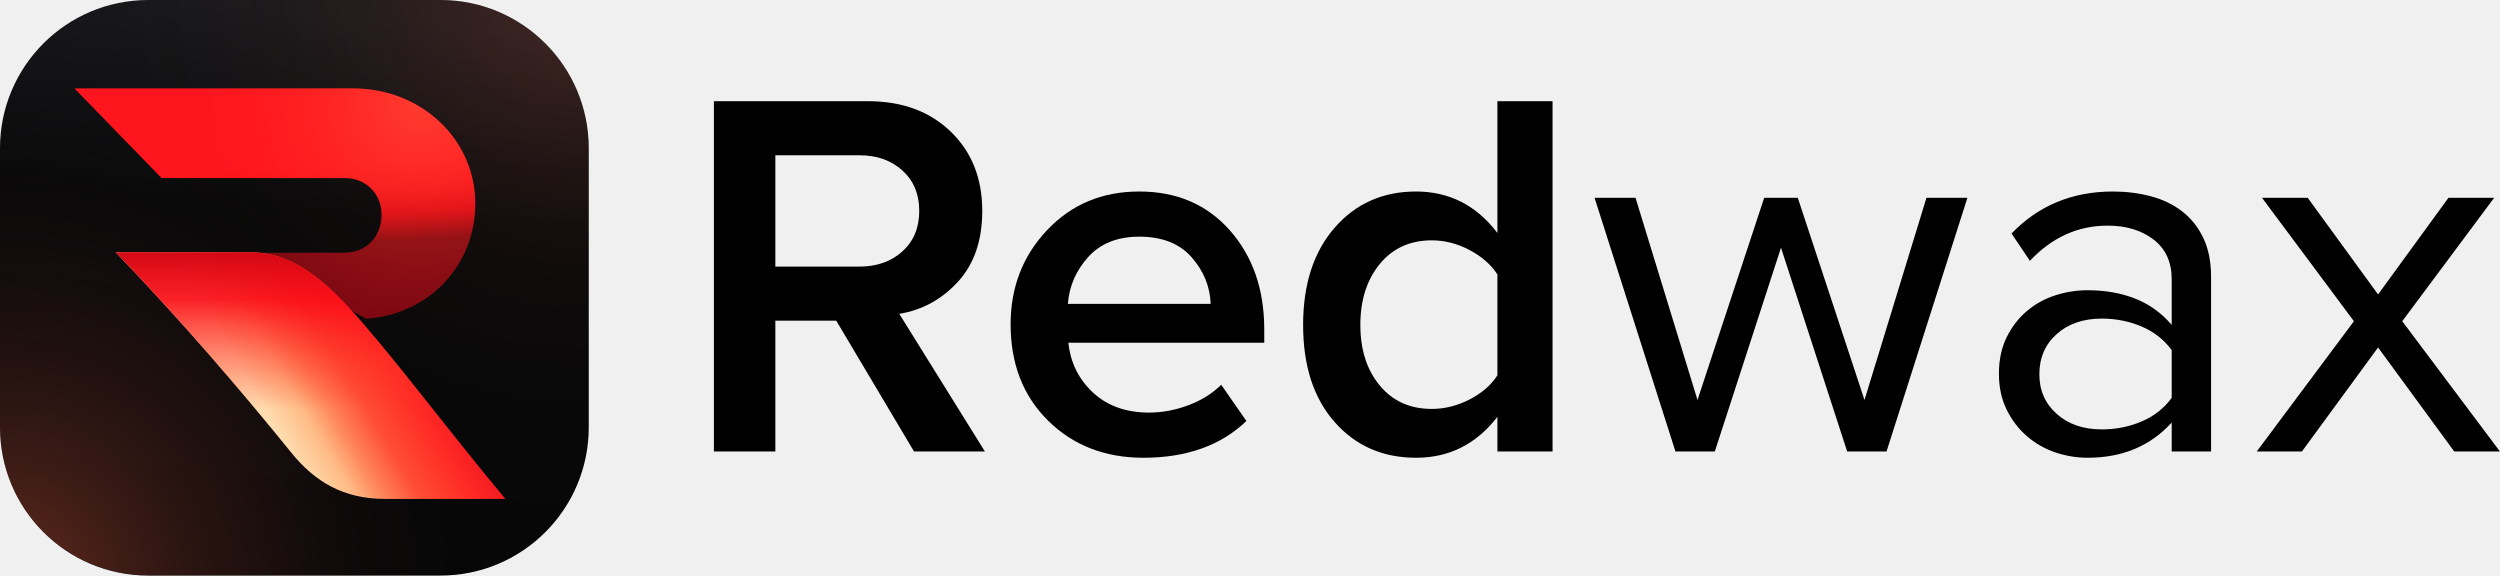
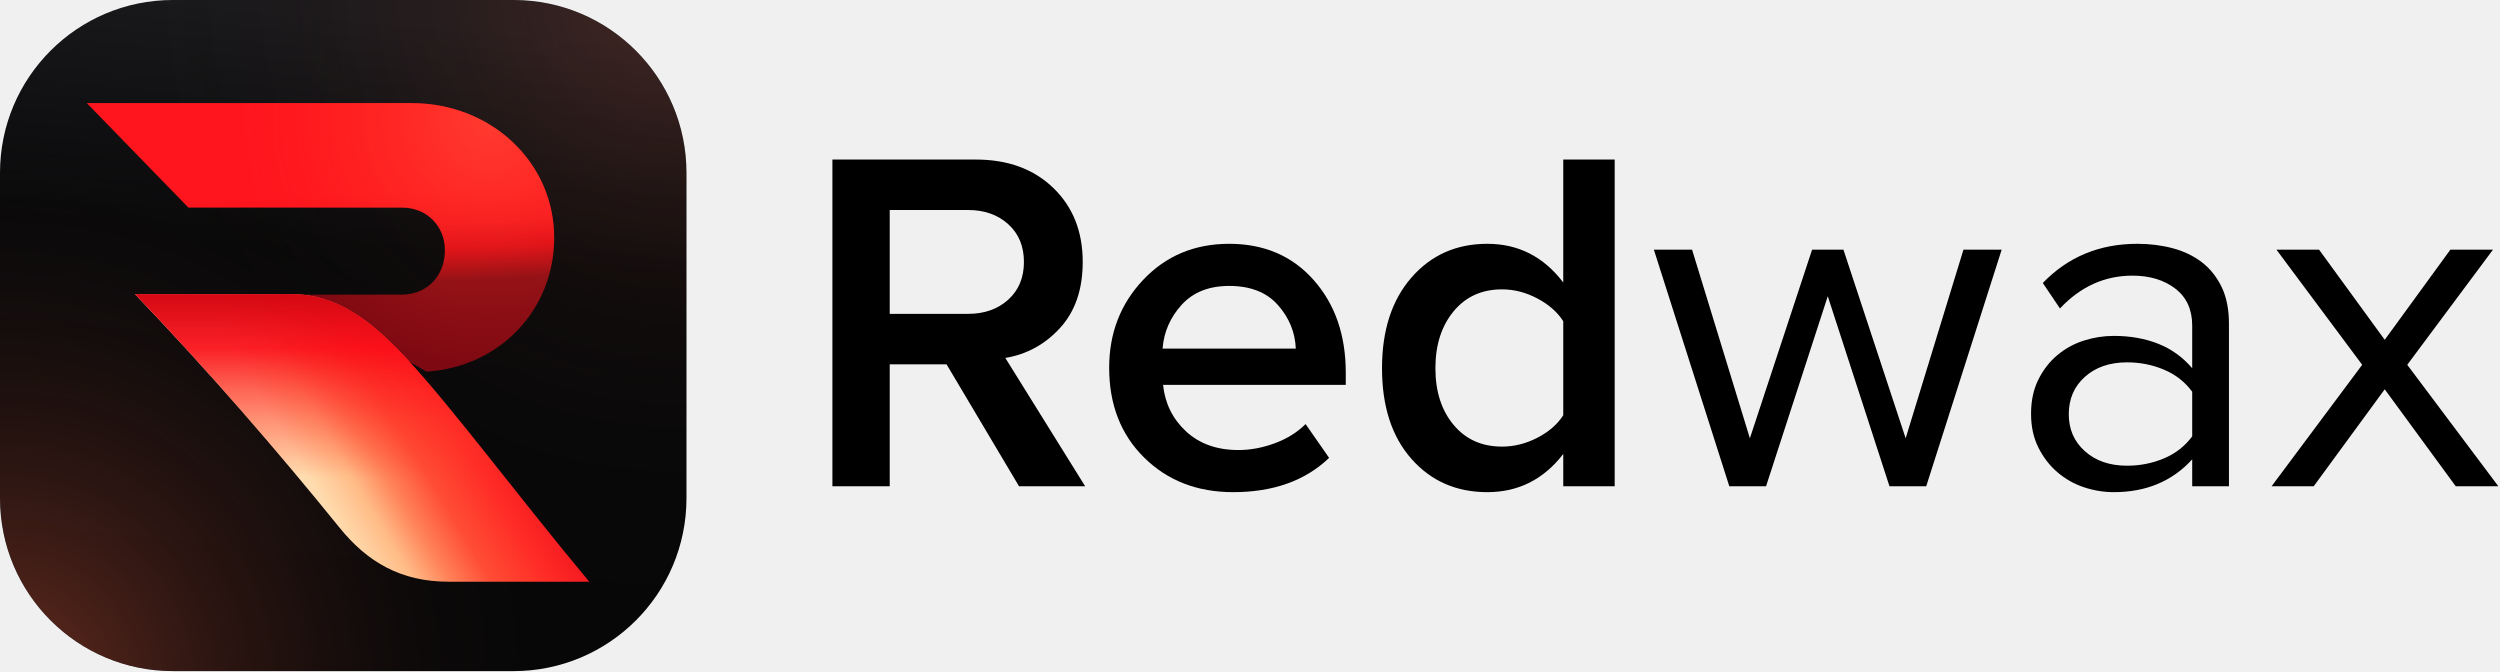
- <svg xmlns="http://www.w3.org/2000/svg" xmlns:xlink="http://www.w3.org/1999/xlink" aria-hidden="true" width="2276px" height="524px" viewBox="0 0 2276 524" version="1.1">
+ <svg xmlns="http://www.w3.org/2000/svg" xmlns:xlink="http://www.w3.org/1999/xlink" aria-hidden="true" width="1952px" height="524px" viewBox="0 0 1952 524" version="1.1">
  <defs>
    <linearGradient x1="52.799%" y1="2.214%" x2="43.47%" y2="97.786%" id="linearGradient-1">
      <stop stop-color="#19191C" offset="0%" />
      <stop stop-color="#09090A" offset="36%" />
      <stop stop-color="#070708" offset="100%" />
    </linearGradient>
    <path d="M135,0 L401,0 C475.6,0 536,60.4 536,135 L536,389 C536,463.6 475.6,524 401,524 L135,524 C60.4,524 0,463.6 0,389 L0,135 C0,60.4 60.4,0 135,0 Z" id="path-2" />
    <radialGradient cx="0.56%" cy="102.673%" fx="0.56%" fy="102.673%" r="83.969%" gradientTransform="translate(0.0056, 1.0267), scale(0.9776, 1), translate(-0.0056, -1.0267)" id="radialGradient-4">
      <stop stop-color="#FF6746" stop-opacity="0.394" offset="0%" />
      <stop stop-color="#0A0708" stop-opacity="0" offset="100%" />
    </radialGradient>
    <radialGradient cx="0.56%" cy="102.673%" fx="0.56%" fy="102.673%" r="83.969%" gradientTransform="translate(0.0056, 1.0267), scale(0.9776, 1), translate(-0.0056, -1.0267)" id="radialGradient-5">
      <stop stop-color="#FF6746" stop-opacity="0.195" offset="0%" />
      <stop stop-color="#0A0708" stop-opacity="0" offset="100%" />
    </radialGradient>
    <linearGradient x1="58.975%" y1="33.409%" x2="61.716%" y2="67.426%" id="linearGradient-6">
      <stop stop-color="#FF151E" offset="0%" />
      <stop stop-color="#F6101B" offset="35%" />
      <stop stop-color="#D90613" offset="65%" />
      <stop stop-color="#7E0912" offset="100%" />
    </linearGradient>
    <radialGradient cx="86.38%" cy="5.961%" fx="86.38%" fy="5.961%" r="92.99%" gradientTransform="translate(0.8638, 0.0596), scale(0.5747, 1), translate(-0.8638, -0.0596)" id="radialGradient-7">
      <stop stop-color="#FF6241" stop-opacity="0.5" offset="0%" />
      <stop stop-color="#FF301E" stop-opacity="0" offset="100%" />
    </radialGradient>
    <linearGradient x1="35.992%" y1="58.225%" x2="78.269%" y2="42.167%" id="linearGradient-8">
      <stop stop-color="#FFDCAF" offset="0%" />
      <stop stop-color="#FFBB86" offset="20%" />
      <stop stop-color="#FF8359" offset="36%" />
      <stop stop-color="#FF4D35" offset="55%" />
      <stop stop-color="#FF2D26" offset="80%" />
      <stop stop-color="#F51A21" offset="100%" />
    </linearGradient>
    <linearGradient x1="35.992%" y1="-0.267%" x2="35.992%" y2="63.847%" id="linearGradient-9">
      <stop stop-color="#D30914" offset="0%" />
      <stop stop-color="#FA0B17" stop-opacity="0.9" offset="30%" />
      <stop stop-color="#FF3126" stop-opacity="0.35" offset="75%" />
      <stop stop-color="#FF3927" stop-opacity="0" offset="100%" />
    </linearGradient>
  </defs>
  <g id="Page-1" stroke="none" stroke-width="1" fill="none" fill-rule="evenodd">
    <g id="logo-black" transform="translate(0, -29)">
-       <g id="Redwax" transform="translate(616, 0)" fill="currentColor" fill-rule="nonzero">
+       <g id="Redwax" transform="translate(622.7888, 56.6854) scale(0.8)" fill="currentColor" fill-rule="nonzero">
        <path d="M280.636,440 L216.095,440 L145.338,320.957 L89.88,320.957 L89.88,440 L33.944,440 L33.944,121.117 L174.023,121.117 C205.258,121.117 230.437,130.36 249.561,148.846 C268.684,167.332 278.246,191.396 278.246,221.037 C278.246,247.81 270.915,269.244 256.254,285.339 C241.593,301.435 223.744,311.236 202.708,314.742 L280.636,440 Z M166.374,271.714 C182.31,271.714 195.378,267.092 205.577,257.849 C215.776,248.606 220.875,236.336 220.875,221.037 C220.875,205.738 215.776,193.467 205.577,184.224 C195.378,174.981 182.31,170.36 166.374,170.36 L89.88,170.36 L89.88,271.714 L166.374,271.714 Z" id="Shape" />
        <path d="M425.018,445.737 C389.958,445.737 361.034,434.502 338.245,412.032 C315.457,389.562 304.062,360.319 304.062,324.303 C304.062,290.519 315.138,261.913 337.289,238.487 C359.441,215.061 387.409,203.348 421.193,203.348 C455.297,203.348 482.787,215.14 503.663,238.726 C524.539,262.312 534.978,292.431 534.978,329.084 L534.978,341.036 L356.652,341.036 C358.564,359.204 366.054,374.343 379.122,386.454 C392.189,398.566 409.241,404.622 430.277,404.622 C442.07,404.622 453.942,402.391 465.894,397.928 C477.846,393.466 487.807,387.251 495.775,379.283 L518.723,412.271 C495.456,434.582 464.221,445.737 425.018,445.737 Z M486.213,305.658 C485.575,289.722 479.759,275.539 468.763,263.108 C457.767,250.678 441.91,244.463 421.193,244.463 C401.432,244.463 385.974,250.598 374.819,262.869 C363.664,275.14 357.449,289.403 356.174,305.658 L486.213,305.658 Z" id="Shape" />
        <path d="M797.447,440 L747.248,440 L747.248,408.446 C728.124,433.307 703.423,445.737 673.144,445.737 C642.866,445.737 618.164,434.9 599.041,413.227 C579.918,391.554 570.356,362.072 570.356,324.781 C570.356,287.809 579.918,258.328 599.041,236.336 C618.164,214.344 642.866,203.348 673.144,203.348 C703.423,203.348 728.124,215.937 747.248,241.116 L747.248,121.117 L797.447,121.117 L797.447,440 Z M687.487,401.275 C699.28,401.275 710.754,398.407 721.909,392.67 C733.064,386.933 741.511,379.602 747.248,370.678 L747.248,278.885 C741.511,269.961 733.064,262.551 721.909,256.654 C710.754,250.758 699.28,247.81 687.487,247.81 C667.726,247.81 651.949,254.981 640.156,269.324 C628.364,283.666 622.467,302.152 622.467,324.781 C622.467,347.411 628.364,365.817 640.156,380 C651.949,394.183 667.726,401.275 687.487,401.275 Z" id="Shape" />
        <polygon id="Path" points="1065.652 440 1005.414 254.503 945.175 440 909.318 440 835.693 209.085 872.984 209.085 929.398 393.148 990.115 209.085 1020.712 209.085 1081.429 393.148 1137.843 209.085 1175.134 209.085 1101.509 440" />
        <path d="M1361.109,440 L1361.109,413.705 C1341.667,435.06 1316.169,445.737 1284.616,445.737 C1274.735,445.737 1265.014,444.143 1255.452,440.956 C1245.891,437.769 1237.285,432.908 1229.636,426.375 C1221.986,419.841 1215.771,411.793 1210.99,402.231 C1206.21,392.67 1203.819,381.674 1203.819,369.243 C1203.819,356.494 1206.21,345.339 1210.99,335.777 C1215.771,326.216 1221.986,318.248 1229.636,311.873 C1237.285,305.499 1245.891,300.797 1255.452,297.77 C1265.014,294.742 1274.735,293.228 1284.616,293.228 C1300.552,293.228 1314.974,295.778 1327.882,300.877 C1340.791,305.977 1351.866,313.945 1361.109,324.781 L1361.109,283.188 C1361.109,267.571 1355.611,255.539 1344.615,247.093 C1333.619,238.646 1319.675,234.423 1302.783,234.423 C1275.691,234.423 1252.106,245.101 1232.026,266.455 L1215.293,241.595 C1239.835,216.097 1270.592,203.348 1307.564,203.348 C1319.675,203.348 1331.149,204.782 1341.986,207.65 C1352.822,210.519 1362.304,215.061 1370.432,221.276 C1378.559,227.491 1385.014,235.539 1389.794,245.419 C1394.575,255.3 1396.966,267.252 1396.966,281.276 L1396.966,440 L1361.109,440 Z M1297.524,419.92 C1310.273,419.92 1322.305,417.53 1333.619,412.749 C1344.934,407.968 1354.097,400.797 1361.109,391.235 L1361.109,347.73 C1354.097,338.168 1344.934,330.997 1333.619,326.216 C1322.305,321.435 1310.273,319.044 1297.524,319.044 C1280.632,319.044 1266.926,323.746 1256.409,333.148 C1245.891,342.55 1240.632,354.741 1240.632,369.721 C1240.632,384.383 1245.891,396.415 1256.409,405.817 C1266.926,415.219 1280.632,419.92 1297.524,419.92 Z" id="Shape" />
        <polygon id="Path" points="1618.319 440 1548.997 345.339 1479.674 440 1438.559 440 1527.005 321.435 1443.34 209.085 1484.933 209.085 1548.997 297.052 1613.06 209.085 1654.654 209.085 1570.989 321.435 1659.913 440" />
      </g>
      <g id="app-icon" transform="translate(0, 29)">
        <path d="M135,0 L401,0 C475.6,0 536,60.4 536,135 L536,389 C536,463.6 475.6,524 401,524 L135,524 C60.4,524 0,463.6 0,389 L0,135 C0,60.4 60.4,0 135,0 Z" id="Path" fill="url(#linearGradient-1)" />
        <g id="Clipped">
          <mask id="mask-3" fill="white">
            <use xlink:href="#path-2" />
          </mask>
          <g id="Path" />
          <g id="Group" mask="url(#mask-3)">
            <path d="M135,0 L401,0 C475.6,0 536,60.4 536,135 L536,389 C536,463.6 475.6,524 401,524 L135,524 C60.4,524 0,463.6 0,389 L0,135 C0,60.4 60.4,0 135,0 Z" id="Path" fill="url(#radialGradient-4)" />
            <path d="M135,-6.25277607e-13 L401,-6.25277607e-13 C475.6,-6.25277607e-13 536,60.4 536,135 L536,389 C536,463.6 475.6,524 401,524 L135,524 C60.4,524 -5.68434189e-13,463.6 -5.68434189e-13,389 L-5.68434189e-13,135 C-5.68434189e-13,60.4 60.4,-6.25277607e-13 135,-6.25277607e-13 Z" id="Path" fill="url(#radialGradient-5)" transform="translate(268, 262) rotate(-180) translate(-268, -262)" />
            <path d="M67.8,80.5 L321.3,80.5 C383.8,80.5 432.7,127 432.7,185.5 C432.7,241.7 390.5,286.4 333.1,290.2 L228,230.1 L313.2,230.1 C333.5,230.1 347.4,215.6 347.4,195.3 C347.4,176.6 333.3,162.1 314.2,162.1 L147.1,162.1 L67.8,80.5 Z" id="r-bowl-shape" fill="url(#linearGradient-6)" />
            <path d="M67.8,80.5 L321.3,80.5 C383.8,80.5 432.7,127 432.7,185.5 C432.7,241.7 390.5,286.4 333.1,290.2 L228,230.1 L313.2,230.1 C333.5,230.1 347.4,215.6 347.4,195.3 C347.4,176.6 333.3,162.1 314.2,162.1 L147.1,162.1 L67.8,80.5 Z" id="Path" fill="url(#radialGradient-7)" />
            <path d="M105.3,229.6 L226.9,229.6 C262.8,229.6 289.2,249.9 316.5,278.9 C355,320.5 405.1,388.3 460.1,454.2 L350.3,454.2 C313.1,454.2 286.9,438.9 265.2,412.1 C216.9,352.5 163.4,290.2 105.3,229.6 Z" id="r-ribbon-shape" fill="url(#linearGradient-8)" />
            <path d="M105.3,229.6 L226.9,229.6 C262.8,229.6 289.2,249.9 316.5,278.9 C355,320.5 405.1,388.3 460.1,454.2 L350.3,454.2 C313.1,454.2 286.9,438.9 265.2,412.1 C216.9,352.5 163.4,290.2 105.3,229.6 Z" id="Path" fill="url(#linearGradient-9)" />
          </g>
        </g>
      </g>
    </g>
  </g>
</svg>
